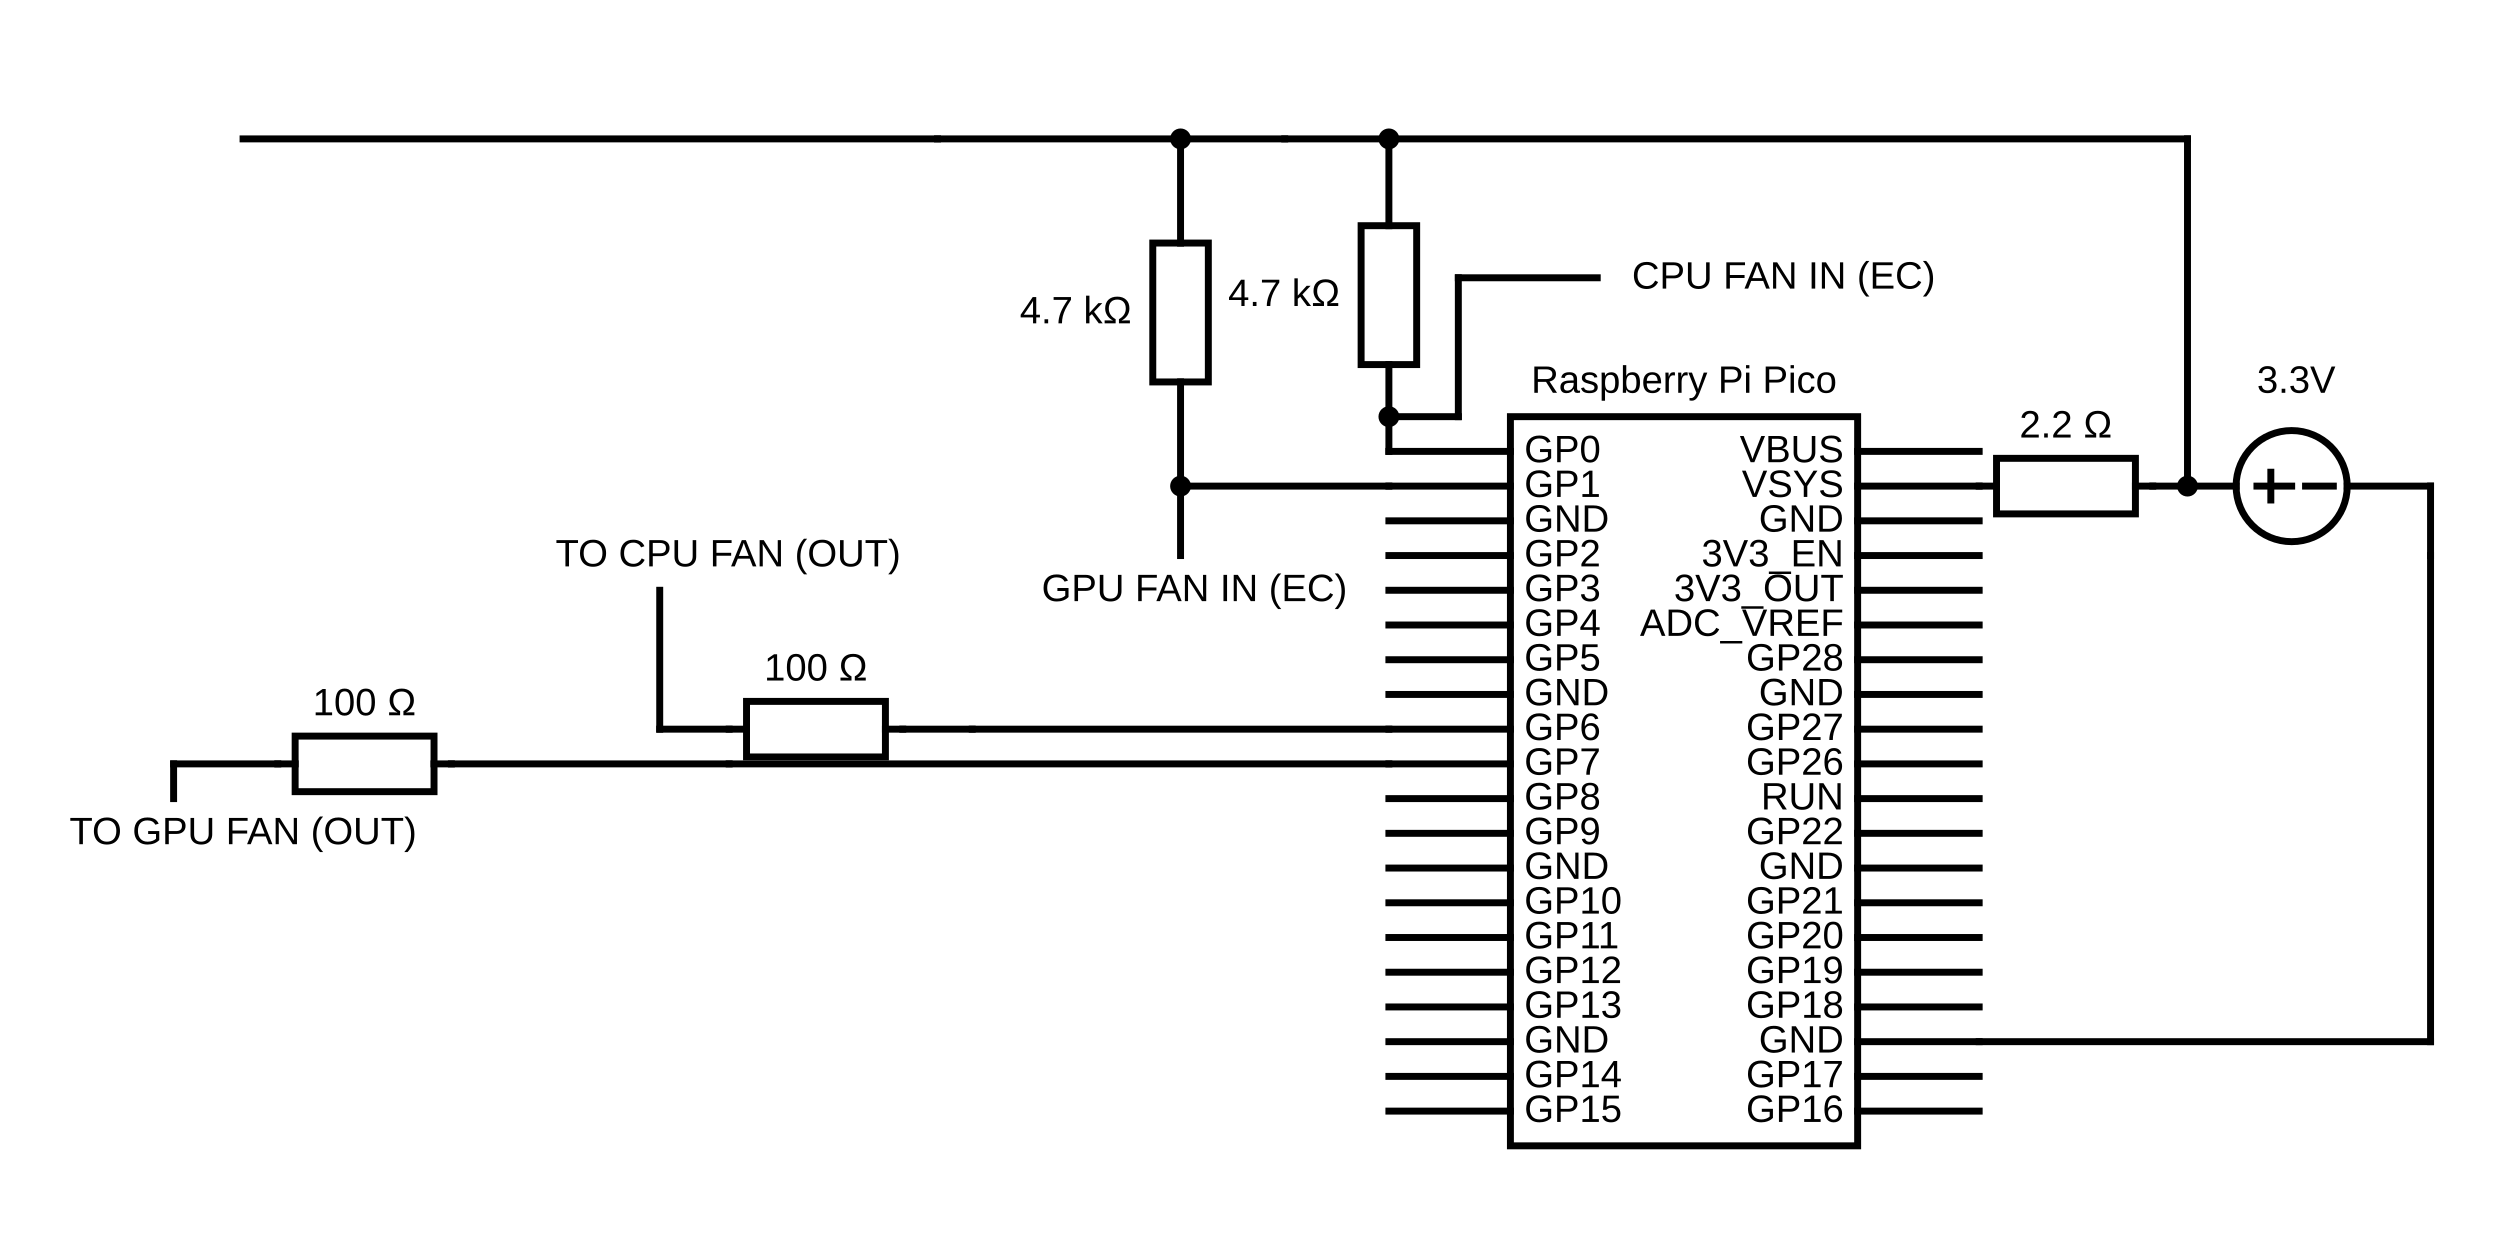
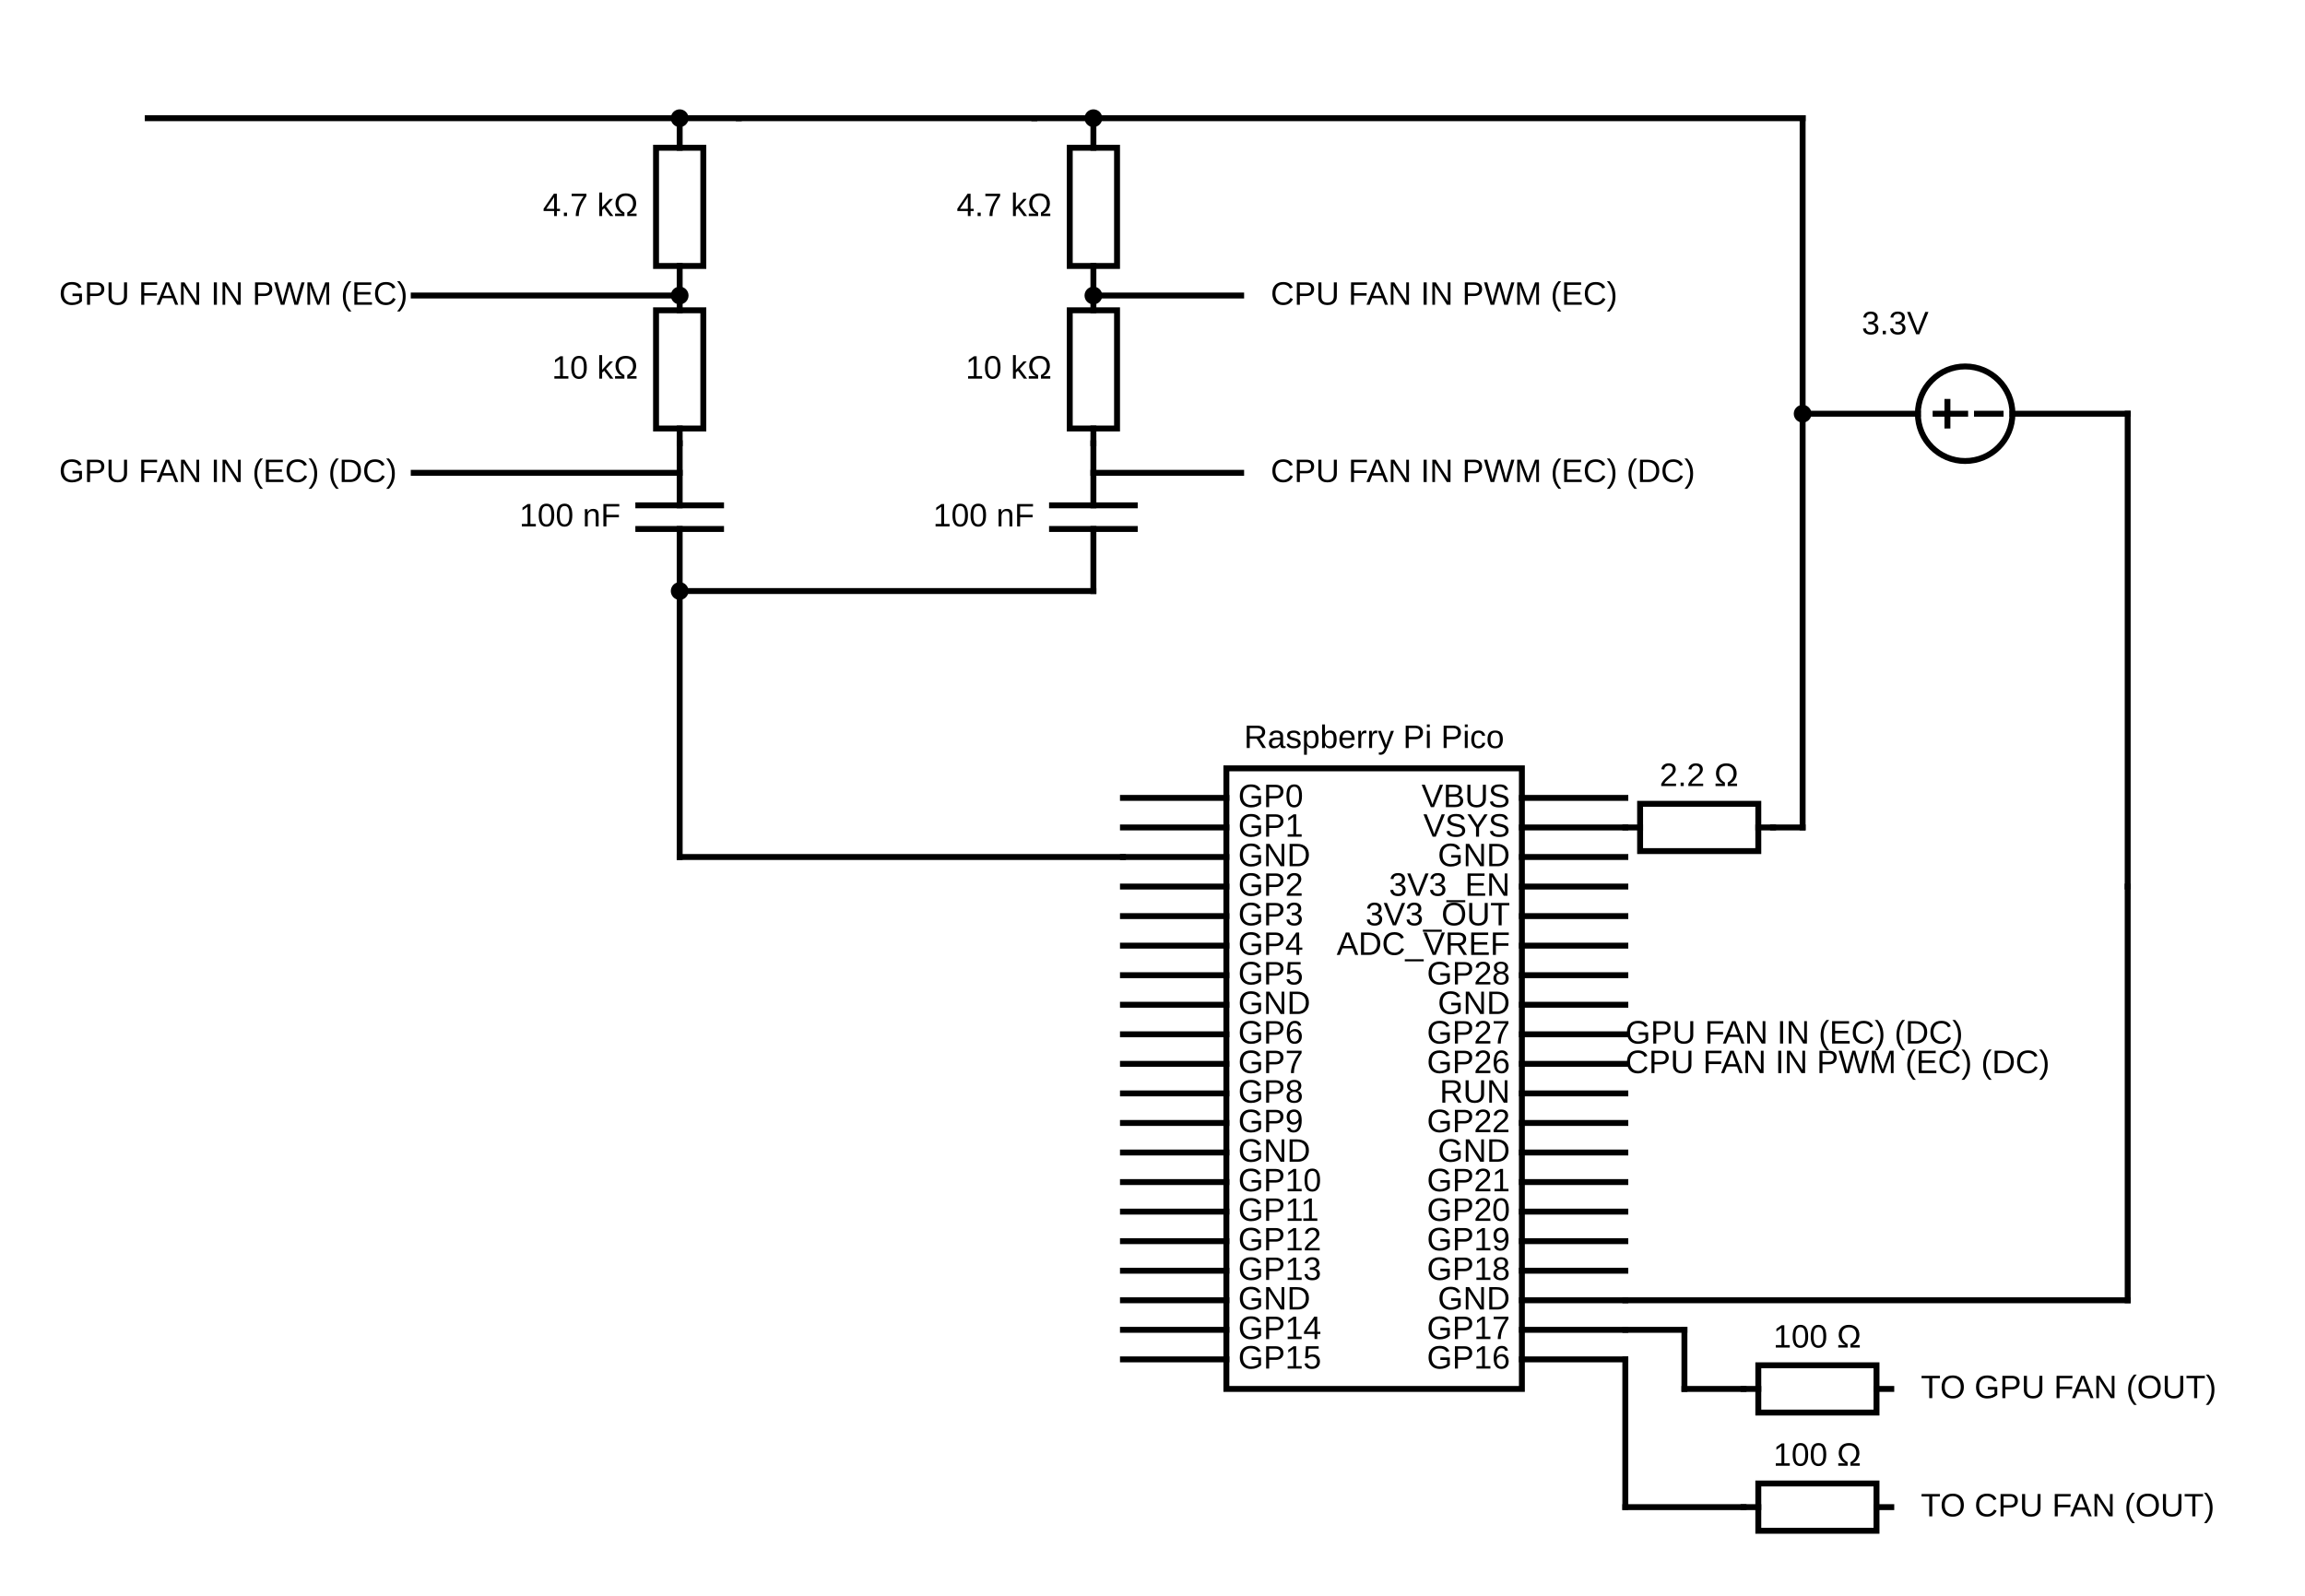
- <svg xmlns="http://www.w3.org/2000/svg" version="1.1" width="720" height="360">
-   <line x1="50" y1="220" x2="50" y2="230" style="stroke:rgb(0, 0, 0);stroke-linecap:square;stroke-width:2" />
-   <line x1="50" y1="220" x2="80" y2="220" style="stroke:rgb(0, 0, 0);stroke-linecap:square;stroke-width:2" />
-   <line x1="190" y1="170" x2="190" y2="210" style="stroke:rgb(0, 0, 0);stroke-linecap:square;stroke-width:2" />
-   <line x1="190" y1="210" x2="210" y2="210" style="stroke:rgb(0, 0, 0);stroke-linecap:square;stroke-width:2" />
-   <line x1="80" y1="220" x2="85" y2="220" style="stroke:rgb(0, 0, 0);stroke-linecap:square;stroke-width:2" />
-   <line x1="125" y1="220" x2="130" y2="220" style="stroke:rgb(0, 0, 0);stroke-linecap:square;stroke-width:2" />
-   <rect x="85" y="212" width="40" height="16" style="fill-opacity:0;fill:rgb(0, 0, 0);stroke:rgb(0, 0, 0);stroke-width:2" />
-   <text x="105" y="206" style="font-family:Arial;font-size:11px;text-anchor:middle" dominant-baseline="baseline" transform="rotate(0, 105, 206)">100 Ω</text>
-   <line x1="210" y1="210" x2="215" y2="210" style="stroke:rgb(0, 0, 0);stroke-linecap:square;stroke-width:2" />
-   <line x1="255" y1="210" x2="260" y2="210" style="stroke:rgb(0, 0, 0);stroke-linecap:square;stroke-width:2" />
-   <rect x="215" y="202" width="40" height="16" style="fill-opacity:0;fill:rgb(0, 0, 0);stroke:rgb(0, 0, 0);stroke-width:2" />
-   <text x="235" y="196" style="font-family:Arial;font-size:11px;text-anchor:middle" dominant-baseline="baseline" transform="rotate(0, 235, 196)">100 Ω</text>
-   <text x="20" y="240" style="font-family:Arial;font-size:11px;text-anchor:start" dominant-baseline="middle" transform="rotate(0, 20, 240)">TO GPU FAN (OUT)</text>
-   <text x="160" y="160" style="font-family:Arial;font-size:11px;text-anchor:start" dominant-baseline="middle" transform="rotate(0, 160, 160)">TO CPU FAN (OUT)</text>
-   <line x1="260" y1="210" x2="280" y2="210" style="stroke:rgb(0, 0, 0);stroke-linecap:square;stroke-width:2" />
-   <line x1="130" y1="220" x2="210" y2="220" style="stroke:rgb(0, 0, 0);stroke-linecap:square;stroke-width:2" />
-   <line x1="210" y1="220" x2="400" y2="220" style="stroke:rgb(0, 0, 0);stroke-linecap:square;stroke-width:2" />
-   <line x1="280" y1="210" x2="400" y2="210" style="stroke:rgb(0, 0, 0);stroke-linecap:square;stroke-width:2" />
-   <line x1="70" y1="40" x2="270" y2="40" style="stroke:rgb(0, 0, 0);stroke-linecap:square;stroke-width:2" />
-   <line x1="340" y1="140" x2="340" y2="160" style="stroke:rgb(0, 0, 0);stroke-linecap:square;stroke-width:2" />
-   <text x="300" y="170" style="font-family:Arial;font-size:11px;text-anchor:start" dominant-baseline="middle" transform="rotate(0, 300, 170)">GPU FAN IN (EC)</text>
-   <text x="470" y="80" style="font-family:Arial;font-size:11px;text-anchor:start" dominant-baseline="middle" transform="rotate(0, 470, 80)">CPU FAN IN (EC)</text>
-   <line x1="420" y1="80" x2="460" y2="80" style="stroke:rgb(0, 0, 0);stroke-linecap:square;stroke-width:2" />
-   <line x1="420" y1="80" x2="420" y2="120" style="stroke:rgb(0, 0, 0);stroke-linecap:square;stroke-width:2" />
-   <line x1="400" y1="120" x2="420" y2="120" style="stroke:rgb(0, 0, 0);stroke-linecap:square;stroke-width:2" />
-   <text x="650" y="110" style="font-family:Arial;font-size:11px;text-anchor:start" dominant-baseline="middle" transform="rotate(0, 650, 110)">3.3V</text>
-   <line x1="400" y1="40" x2="400" y2="65" style="stroke:rgb(0, 0, 0);stroke-linecap:square;stroke-width:2" />
-   <line x1="400" y1="105" x2="400" y2="130" style="stroke:rgb(0, 0, 0);stroke-linecap:square;stroke-width:2" />
-   <rect x="392" y="65" width="16" height="40" style="fill-opacity:0;fill:rgb(0, 0, 0);stroke:rgb(0, 0, 0);stroke-width:2" />
-   <text x="386" y="85" style="font-family:Arial;font-size:11px;text-anchor:end" dominant-baseline="middle" transform="rotate(0, 386, 85)">4.7 kΩ</text>
-   <line x1="340" y1="40" x2="340" y2="70" style="stroke:rgb(0, 0, 0);stroke-linecap:square;stroke-width:2" />
-   <line x1="340" y1="110" x2="340" y2="140" style="stroke:rgb(0, 0, 0);stroke-linecap:square;stroke-width:2" />
-   <rect x="332" y="70" width="16" height="40" style="fill-opacity:0;fill:rgb(0, 0, 0);stroke:rgb(0, 0, 0);stroke-width:2" />
-   <text x="326" y="90" style="font-family:Arial;font-size:11px;text-anchor:end" dominant-baseline="middle" transform="rotate(0, 326, 90)">4.7 kΩ</text>
-   <line x1="270" y1="40" x2="370" y2="40" style="stroke:rgb(0, 0, 0);stroke-linecap:square;stroke-width:2" />
-   <line x1="370" y1="40" x2="630" y2="40" style="stroke:rgb(0, 0, 0);stroke-linecap:square;stroke-width:2" />
-   <line x1="630" y1="40" x2="630" y2="140" style="stroke:rgb(0, 0, 0);stroke-linecap:square;stroke-width:2" />
-   <line x1="340" y1="140" x2="400" y2="140" style="stroke:rgb(0, 0, 0);stroke-linecap:square;stroke-width:2" />
-   <line x1="570" y1="300" x2="700" y2="300" style="stroke:rgb(0, 0, 0);stroke-linecap:square;stroke-width:2" />
-   <line x1="700" y1="160" x2="700" y2="300" style="stroke:rgb(0, 0, 0);stroke-linecap:square;stroke-width:2" />
-   <line x1="700" y1="140" x2="700" y2="160" style="stroke:rgb(0, 0, 0);stroke-linecap:square;stroke-width:2" />
-   <text x="485" y="110" style="font-family:Arial;font-size:11px;text-anchor:middle" dominant-baseline="middle" transform="rotate(0, 485, 110)">Raspberry Pi Pico</text>
-   <rect x="435" y="120" width="100" height="210" style="fill-opacity:0;fill:rgb(0, 0, 0);stroke:rgb(0, 0, 0);stroke-width:2" />
-   <line x1="400" y1="130" x2="435" y2="130" style="stroke:rgb(0, 0, 0);stroke-linecap:square;stroke-width:2" />
-   <text x="439" y="130" style="font-family:Arial;font-size:11px;text-anchor:start" dominant-baseline="middle" transform="rotate(0, 439, 130)">GP0</text>
-   <line x1="535" y1="130" x2="570" y2="130" style="stroke:rgb(0, 0, 0);stroke-linecap:square;stroke-width:2" />
-   <text x="531" y="130" style="font-family:Arial;font-size:11px;text-anchor:end" dominant-baseline="middle" transform="rotate(0, 531, 130)">VBUS</text>
-   <line x1="400" y1="140" x2="435" y2="140" style="stroke:rgb(0, 0, 0);stroke-linecap:square;stroke-width:2" />
-   <text x="439" y="140" style="font-family:Arial;font-size:11px;text-anchor:start" dominant-baseline="middle" transform="rotate(0, 439, 140)">GP1</text>
-   <line x1="535" y1="140" x2="570" y2="140" style="stroke:rgb(0, 0, 0);stroke-linecap:square;stroke-width:2" />
-   <text x="531" y="140" style="font-family:Arial;font-size:11px;text-anchor:end" dominant-baseline="middle" transform="rotate(0, 531, 140)">VSYS</text>
-   <line x1="400" y1="150" x2="435" y2="150" style="stroke:rgb(0, 0, 0);stroke-linecap:square;stroke-width:2" />
-   <text x="439" y="150" style="font-family:Arial;font-size:11px;text-anchor:start" dominant-baseline="middle" transform="rotate(0, 439, 150)">GND</text>
-   <line x1="535" y1="150" x2="570" y2="150" style="stroke:rgb(0, 0, 0);stroke-linecap:square;stroke-width:2" />
-   <text x="531" y="150" style="font-family:Arial;font-size:11px;text-anchor:end" dominant-baseline="middle" transform="rotate(0, 531, 150)">GND</text>
-   <line x1="400" y1="160" x2="435" y2="160" style="stroke:rgb(0, 0, 0);stroke-linecap:square;stroke-width:2" />
-   <text x="439" y="160" style="font-family:Arial;font-size:11px;text-anchor:start" dominant-baseline="middle" transform="rotate(0, 439, 160)">GP2</text>
-   <line x1="535" y1="160" x2="570" y2="160" style="stroke:rgb(0, 0, 0);stroke-linecap:square;stroke-width:2" />
-   <text x="531" y="160" style="font-family:Arial;font-size:11px;text-anchor:end" dominant-baseline="middle" transform="rotate(0, 531, 160)">3V3_EN</text>
-   <line x1="400" y1="170" x2="435" y2="170" style="stroke:rgb(0, 0, 0);stroke-linecap:square;stroke-width:2" />
-   <text x="439" y="170" style="font-family:Arial;font-size:11px;text-anchor:start" dominant-baseline="middle" transform="rotate(0, 439, 170)">GP3</text>
-   <line x1="535" y1="170" x2="570" y2="170" style="stroke:rgb(0, 0, 0);stroke-linecap:square;stroke-width:2" />
-   <text x="531" y="170" style="font-family:Arial;font-size:11px;text-anchor:end" dominant-baseline="middle" transform="rotate(0, 531, 170)">3V3_OUT</text>
-   <line x1="400" y1="180" x2="435" y2="180" style="stroke:rgb(0, 0, 0);stroke-linecap:square;stroke-width:2" />
-   <text x="439" y="180" style="font-family:Arial;font-size:11px;text-anchor:start" dominant-baseline="middle" transform="rotate(0, 439, 180)">GP4</text>
-   <line x1="535" y1="180" x2="570" y2="180" style="stroke:rgb(0, 0, 0);stroke-linecap:square;stroke-width:2" />
-   <text x="531" y="180" style="font-family:Arial;font-size:11px;text-anchor:end" dominant-baseline="middle" transform="rotate(0, 531, 180)">ADC_VREF</text>
-   <line x1="400" y1="190" x2="435" y2="190" style="stroke:rgb(0, 0, 0);stroke-linecap:square;stroke-width:2" />
-   <text x="439" y="190" style="font-family:Arial;font-size:11px;text-anchor:start" dominant-baseline="middle" transform="rotate(0, 439, 190)">GP5</text>
-   <line x1="535" y1="190" x2="570" y2="190" style="stroke:rgb(0, 0, 0);stroke-linecap:square;stroke-width:2" />
-   <text x="531" y="190" style="font-family:Arial;font-size:11px;text-anchor:end" dominant-baseline="middle" transform="rotate(0, 531, 190)">GP28</text>
-   <line x1="400" y1="200" x2="435" y2="200" style="stroke:rgb(0, 0, 0);stroke-linecap:square;stroke-width:2" />
-   <text x="439" y="200" style="font-family:Arial;font-size:11px;text-anchor:start" dominant-baseline="middle" transform="rotate(0, 439, 200)">GND</text>
-   <line x1="535" y1="200" x2="570" y2="200" style="stroke:rgb(0, 0, 0);stroke-linecap:square;stroke-width:2" />
-   <text x="531" y="200" style="font-family:Arial;font-size:11px;text-anchor:end" dominant-baseline="middle" transform="rotate(0, 531, 200)">GND</text>
-   <line x1="400" y1="210" x2="435" y2="210" style="stroke:rgb(0, 0, 0);stroke-linecap:square;stroke-width:2" />
-   <text x="439" y="210" style="font-family:Arial;font-size:11px;text-anchor:start" dominant-baseline="middle" transform="rotate(0, 439, 210)">GP6</text>
-   <line x1="535" y1="210" x2="570" y2="210" style="stroke:rgb(0, 0, 0);stroke-linecap:square;stroke-width:2" />
-   <text x="531" y="210" style="font-family:Arial;font-size:11px;text-anchor:end" dominant-baseline="middle" transform="rotate(0, 531, 210)">GP27</text>
-   <line x1="400" y1="220" x2="435" y2="220" style="stroke:rgb(0, 0, 0);stroke-linecap:square;stroke-width:2" />
-   <text x="439" y="220" style="font-family:Arial;font-size:11px;text-anchor:start" dominant-baseline="middle" transform="rotate(0, 439, 220)">GP7</text>
-   <line x1="535" y1="220" x2="570" y2="220" style="stroke:rgb(0, 0, 0);stroke-linecap:square;stroke-width:2" />
-   <text x="531" y="220" style="font-family:Arial;font-size:11px;text-anchor:end" dominant-baseline="middle" transform="rotate(0, 531, 220)">GP26</text>
-   <line x1="400" y1="230" x2="435" y2="230" style="stroke:rgb(0, 0, 0);stroke-linecap:square;stroke-width:2" />
-   <text x="439" y="230" style="font-family:Arial;font-size:11px;text-anchor:start" dominant-baseline="middle" transform="rotate(0, 439, 230)">GP8</text>
-   <line x1="535" y1="230" x2="570" y2="230" style="stroke:rgb(0, 0, 0);stroke-linecap:square;stroke-width:2" />
-   <text x="531" y="230" style="font-family:Arial;font-size:11px;text-anchor:end" dominant-baseline="middle" transform="rotate(0, 531, 230)">RUN</text>
-   <line x1="400" y1="240" x2="435" y2="240" style="stroke:rgb(0, 0, 0);stroke-linecap:square;stroke-width:2" />
-   <text x="439" y="240" style="font-family:Arial;font-size:11px;text-anchor:start" dominant-baseline="middle" transform="rotate(0, 439, 240)">GP9</text>
-   <line x1="535" y1="240" x2="570" y2="240" style="stroke:rgb(0, 0, 0);stroke-linecap:square;stroke-width:2" />
-   <text x="531" y="240" style="font-family:Arial;font-size:11px;text-anchor:end" dominant-baseline="middle" transform="rotate(0, 531, 240)">GP22</text>
-   <line x1="400" y1="250" x2="435" y2="250" style="stroke:rgb(0, 0, 0);stroke-linecap:square;stroke-width:2" />
-   <text x="439" y="250" style="font-family:Arial;font-size:11px;text-anchor:start" dominant-baseline="middle" transform="rotate(0, 439, 250)">GND</text>
-   <line x1="535" y1="250" x2="570" y2="250" style="stroke:rgb(0, 0, 0);stroke-linecap:square;stroke-width:2" />
-   <text x="531" y="250" style="font-family:Arial;font-size:11px;text-anchor:end" dominant-baseline="middle" transform="rotate(0, 531, 250)">GND</text>
-   <line x1="400" y1="260" x2="435" y2="260" style="stroke:rgb(0, 0, 0);stroke-linecap:square;stroke-width:2" />
-   <text x="439" y="260" style="font-family:Arial;font-size:11px;text-anchor:start" dominant-baseline="middle" transform="rotate(0, 439, 260)">GP10</text>
-   <line x1="535" y1="260" x2="570" y2="260" style="stroke:rgb(0, 0, 0);stroke-linecap:square;stroke-width:2" />
-   <text x="531" y="260" style="font-family:Arial;font-size:11px;text-anchor:end" dominant-baseline="middle" transform="rotate(0, 531, 260)">GP21</text>
-   <line x1="400" y1="270" x2="435" y2="270" style="stroke:rgb(0, 0, 0);stroke-linecap:square;stroke-width:2" />
-   <text x="439" y="270" style="font-family:Arial;font-size:11px;text-anchor:start" dominant-baseline="middle" transform="rotate(0, 439, 270)">GP11</text>
-   <line x1="535" y1="270" x2="570" y2="270" style="stroke:rgb(0, 0, 0);stroke-linecap:square;stroke-width:2" />
-   <text x="531" y="270" style="font-family:Arial;font-size:11px;text-anchor:end" dominant-baseline="middle" transform="rotate(0, 531, 270)">GP20</text>
-   <line x1="400" y1="280" x2="435" y2="280" style="stroke:rgb(0, 0, 0);stroke-linecap:square;stroke-width:2" />
-   <text x="439" y="280" style="font-family:Arial;font-size:11px;text-anchor:start" dominant-baseline="middle" transform="rotate(0, 439, 280)">GP12</text>
-   <line x1="535" y1="280" x2="570" y2="280" style="stroke:rgb(0, 0, 0);stroke-linecap:square;stroke-width:2" />
-   <text x="531" y="280" style="font-family:Arial;font-size:11px;text-anchor:end" dominant-baseline="middle" transform="rotate(0, 531, 280)">GP19</text>
-   <line x1="400" y1="290" x2="435" y2="290" style="stroke:rgb(0, 0, 0);stroke-linecap:square;stroke-width:2" />
-   <text x="439" y="290" style="font-family:Arial;font-size:11px;text-anchor:start" dominant-baseline="middle" transform="rotate(0, 439, 290)">GP13</text>
-   <line x1="535" y1="290" x2="570" y2="290" style="stroke:rgb(0, 0, 0);stroke-linecap:square;stroke-width:2" />
-   <text x="531" y="290" style="font-family:Arial;font-size:11px;text-anchor:end" dominant-baseline="middle" transform="rotate(0, 531, 290)">GP18</text>
-   <line x1="400" y1="300" x2="435" y2="300" style="stroke:rgb(0, 0, 0);stroke-linecap:square;stroke-width:2" />
-   <text x="439" y="300" style="font-family:Arial;font-size:11px;text-anchor:start" dominant-baseline="middle" transform="rotate(0, 439, 300)">GND</text>
-   <line x1="535" y1="300" x2="570" y2="300" style="stroke:rgb(0, 0, 0);stroke-linecap:square;stroke-width:2" />
-   <text x="531" y="300" style="font-family:Arial;font-size:11px;text-anchor:end" dominant-baseline="middle" transform="rotate(0, 531, 300)">GND</text>
-   <line x1="400" y1="310" x2="435" y2="310" style="stroke:rgb(0, 0, 0);stroke-linecap:square;stroke-width:2" />
-   <text x="439" y="310" style="font-family:Arial;font-size:11px;text-anchor:start" dominant-baseline="middle" transform="rotate(0, 439, 310)">GP14</text>
-   <line x1="535" y1="310" x2="570" y2="310" style="stroke:rgb(0, 0, 0);stroke-linecap:square;stroke-width:2" />
-   <text x="531" y="310" style="font-family:Arial;font-size:11px;text-anchor:end" dominant-baseline="middle" transform="rotate(0, 531, 310)">GP17</text>
-   <line x1="400" y1="320" x2="435" y2="320" style="stroke:rgb(0, 0, 0);stroke-linecap:square;stroke-width:2" />
-   <text x="439" y="320" style="font-family:Arial;font-size:11px;text-anchor:start" dominant-baseline="middle" transform="rotate(0, 439, 320)">GP15</text>
-   <line x1="535" y1="320" x2="570" y2="320" style="stroke:rgb(0, 0, 0);stroke-linecap:square;stroke-width:2" />
-   <text x="531" y="320" style="font-family:Arial;font-size:11px;text-anchor:end" dominant-baseline="middle" transform="rotate(0, 531, 320)">GP16</text>
-   <line x1="570" y1="140" x2="575" y2="140" style="stroke:rgb(0, 0, 0);stroke-linecap:square;stroke-width:2" />
-   <line x1="615" y1="140" x2="620" y2="140" style="stroke:rgb(0, 0, 0);stroke-linecap:square;stroke-width:2" />
-   <rect x="575" y="132" width="40" height="16" style="fill-opacity:0;fill:rgb(0, 0, 0);stroke:rgb(0, 0, 0);stroke-width:2" />
-   <text x="595" y="126" style="font-family:Arial;font-size:11px;text-anchor:middle" dominant-baseline="baseline" transform="rotate(0, 595, 126)">2.2 Ω</text>
-   <line x1="620" y1="140" x2="644" y2="140" style="stroke:rgb(0, 0, 0);stroke-linecap:square;stroke-width:2" />
-   <ellipse cx="660" cy="140" rx="16" ry="16" style="fill-opacity:0;fill:rgb(0, 0, 0);stroke:rgb(0, 0, 0);stroke-width:2" />
-   <line x1="676" y1="140" x2="700" y2="140" style="stroke:rgb(0, 0, 0);stroke-linecap:square;stroke-width:2" />
-   <path d="M 660,140 M 650,140 L 658,140 M 654,136 L 654,144 M 664,140 L 672,140" style="fill-opacity:0;fill:rgb(0, 0, 0);stroke:rgb(0, 0, 0);stroke-linecap:square;stroke-width:2" />
-   <ellipse cx="340" cy="140" rx="2" ry="2" style="fill-opacity:1;fill:rgb(0, 0, 0);stroke:rgb(0, 0, 0);stroke-width:2" />
-   <ellipse cx="400" cy="120" rx="2" ry="2" style="fill-opacity:1;fill:rgb(0, 0, 0);stroke:rgb(0, 0, 0);stroke-width:2" />
-   <ellipse cx="400" cy="40" rx="2" ry="2" style="fill-opacity:1;fill:rgb(0, 0, 0);stroke:rgb(0, 0, 0);stroke-width:2" />
-   <ellipse cx="340" cy="40" rx="2" ry="2" style="fill-opacity:1;fill:rgb(0, 0, 0);stroke:rgb(0, 0, 0);stroke-width:2" />
-   <ellipse cx="630" cy="140" rx="2" ry="2" style="fill-opacity:1;fill:rgb(0, 0, 0);stroke:rgb(0, 0, 0);stroke-width:2" />
+ <svg xmlns="http://www.w3.org/2000/svg" version="1.1" width="780" height="540">
+   <line x1="570" y1="470" x2="590" y2="470" style="stroke:rgb(0, 0, 0);stroke-linecap:square;stroke-width:2" />
+   <line x1="570" y1="450" x2="570" y2="470" style="stroke:rgb(0, 0, 0);stroke-linecap:square;stroke-width:2" />
+   <line x1="550" y1="450" x2="570" y2="450" style="stroke:rgb(0, 0, 0);stroke-linecap:square;stroke-width:2" />
+   <line x1="550" y1="510" x2="590" y2="510" style="stroke:rgb(0, 0, 0);stroke-linecap:square;stroke-width:2" />
+   <line x1="550" y1="460" x2="550" y2="510" style="stroke:rgb(0, 0, 0);stroke-linecap:square;stroke-width:2" />
+   <text x="550" y="350" style="font-family:Arial;font-size:11px;text-anchor:start" dominant-baseline="middle" transform="rotate(0, 550, 350)">GPU FAN IN (EC) (DC)</text>
+   <text x="550" y="360" style="font-family:Arial;font-size:11px;text-anchor:start" dominant-baseline="middle" transform="rotate(0, 550, 360)">CPU FAN IN PWM (EC) (DC)</text>
+   <text x="430" y="160" style="font-family:Arial;font-size:11px;text-anchor:start" dominant-baseline="middle" transform="rotate(0, 430, 160)">CPU FAN IN PWM (EC) (DC)</text>
+   <text x="20" y="160" style="font-family:Arial;font-size:11px;text-anchor:start" dominant-baseline="middle" transform="rotate(0, 20, 160)">GPU FAN IN (EC) (DC)</text>
+   <line x1="140" y1="160" x2="230" y2="160" style="stroke:rgb(0, 0, 0);stroke-linecap:square;stroke-width:2" />
+   <line x1="370" y1="100" x2="420" y2="100" style="stroke:rgb(0, 0, 0);stroke-linecap:square;stroke-width:2" />
+   <line x1="230" y1="200" x2="370" y2="200" style="stroke:rgb(0, 0, 0);stroke-linecap:square;stroke-width:2" />
+   <line x1="370" y1="160" x2="420" y2="160" style="stroke:rgb(0, 0, 0);stroke-linecap:square;stroke-width:2" />
+   <line x1="370" y1="150" x2="370" y2="171" style="stroke:rgb(0, 0, 0);stroke-linecap:square;stroke-width:2" />
+   <line x1="370" y1="179" x2="370" y2="200" style="stroke:rgb(0, 0, 0);stroke-linecap:square;stroke-width:2" />
+   <line x1="356" y1="171" x2="384" y2="171" style="stroke:rgb(0, 0, 0);stroke-linecap:square;stroke-width:2" />
+   <line x1="356" y1="179" x2="384" y2="179" style="stroke:rgb(0, 0, 0);stroke-linecap:square;stroke-width:2" />
+   <text x="350" y="175" style="font-family:Arial;font-size:11px;text-anchor:end" dominant-baseline="middle" transform="rotate(0, 350, 175)">100 nF</text>
+   <line x1="370" y1="100" x2="370" y2="105" style="stroke:rgb(0, 0, 0);stroke-linecap:square;stroke-width:2" />
+   <line x1="370" y1="145" x2="370" y2="150" style="stroke:rgb(0, 0, 0);stroke-linecap:square;stroke-width:2" />
+   <rect x="362" y="105" width="16" height="40" style="fill-opacity:0;fill:rgb(0, 0, 0);stroke:rgb(0, 0, 0);stroke-width:2" />
+   <text x="356" y="125" style="font-family:Arial;font-size:11px;text-anchor:end" dominant-baseline="middle" transform="rotate(0, 356, 125)">10 kΩ</text>
+   <line x1="370" y1="40" x2="370" y2="50" style="stroke:rgb(0, 0, 0);stroke-linecap:square;stroke-width:2" />
+   <line x1="370" y1="90" x2="370" y2="100" style="stroke:rgb(0, 0, 0);stroke-linecap:square;stroke-width:2" />
+   <rect x="362" y="50" width="16" height="40" style="fill-opacity:0;fill:rgb(0, 0, 0);stroke:rgb(0, 0, 0);stroke-width:2" />
+   <text x="356" y="70" style="font-family:Arial;font-size:11px;text-anchor:end" dominant-baseline="middle" transform="rotate(0, 356, 70)">4.7 kΩ</text>
+   <line x1="140" y1="100" x2="230" y2="100" style="stroke:rgb(0, 0, 0);stroke-linecap:square;stroke-width:2" />
+   <line x1="230" y1="290" x2="380" y2="290" style="stroke:rgb(0, 0, 0);stroke-linecap:square;stroke-width:2" />
+   <line x1="230" y1="200" x2="230" y2="290" style="stroke:rgb(0, 0, 0);stroke-linecap:square;stroke-width:2" />
+   <line x1="600" y1="280" x2="610" y2="280" style="stroke:rgb(0, 0, 0);stroke-linecap:square;stroke-width:2" />
+   <line x1="610" y1="140" x2="610" y2="280" style="stroke:rgb(0, 0, 0);stroke-linecap:square;stroke-width:2" />
+   <line x1="230" y1="150" x2="230" y2="171" style="stroke:rgb(0, 0, 0);stroke-linecap:square;stroke-width:2" />
+   <line x1="230" y1="179" x2="230" y2="200" style="stroke:rgb(0, 0, 0);stroke-linecap:square;stroke-width:2" />
+   <line x1="216" y1="171" x2="244" y2="171" style="stroke:rgb(0, 0, 0);stroke-linecap:square;stroke-width:2" />
+   <line x1="216" y1="179" x2="244" y2="179" style="stroke:rgb(0, 0, 0);stroke-linecap:square;stroke-width:2" />
+   <text x="210" y="175" style="font-family:Arial;font-size:11px;text-anchor:end" dominant-baseline="middle" transform="rotate(0, 210, 175)">100 nF</text>
+   <line x1="230" y1="100" x2="230" y2="105" style="stroke:rgb(0, 0, 0);stroke-linecap:square;stroke-width:2" />
+   <line x1="230" y1="145" x2="230" y2="150" style="stroke:rgb(0, 0, 0);stroke-linecap:square;stroke-width:2" />
+   <rect x="222" y="105" width="16" height="40" style="fill-opacity:0;fill:rgb(0, 0, 0);stroke:rgb(0, 0, 0);stroke-width:2" />
+   <text x="216" y="125" style="font-family:Arial;font-size:11px;text-anchor:end" dominant-baseline="middle" transform="rotate(0, 216, 125)">10 kΩ</text>
+   <line x1="590" y1="470" x2="595" y2="470" style="stroke:rgb(0, 0, 0);stroke-linecap:square;stroke-width:2" />
+   <line x1="635" y1="470" x2="640" y2="470" style="stroke:rgb(0, 0, 0);stroke-linecap:square;stroke-width:2" />
+   <rect x="595" y="462" width="40" height="16" style="fill-opacity:0;fill:rgb(0, 0, 0);stroke:rgb(0, 0, 0);stroke-width:2" />
+   <text x="615" y="456" style="font-family:Arial;font-size:11px;text-anchor:middle" dominant-baseline="baseline" transform="rotate(0, 615, 456)">100 Ω</text>
+   <line x1="590" y1="510" x2="595" y2="510" style="stroke:rgb(0, 0, 0);stroke-linecap:square;stroke-width:2" />
+   <line x1="635" y1="510" x2="640" y2="510" style="stroke:rgb(0, 0, 0);stroke-linecap:square;stroke-width:2" />
+   <rect x="595" y="502" width="40" height="16" style="fill-opacity:0;fill:rgb(0, 0, 0);stroke:rgb(0, 0, 0);stroke-width:2" />
+   <text x="615" y="496" style="font-family:Arial;font-size:11px;text-anchor:middle" dominant-baseline="baseline" transform="rotate(0, 615, 496)">100 Ω</text>
+   <text x="650" y="470" style="font-family:Arial;font-size:11px;text-anchor:start" dominant-baseline="middle" transform="rotate(0, 650, 470)">TO GPU FAN (OUT)</text>
+   <text x="650" y="510" style="font-family:Arial;font-size:11px;text-anchor:start" dominant-baseline="middle" transform="rotate(0, 650, 510)">TO CPU FAN (OUT)</text>
+   <line x1="50" y1="40" x2="250" y2="40" style="stroke:rgb(0, 0, 0);stroke-linecap:square;stroke-width:2" />
+   <text x="20" y="100" style="font-family:Arial;font-size:11px;text-anchor:start" dominant-baseline="middle" transform="rotate(0, 20, 100)">GPU FAN IN PWM (EC)</text>
+   <text x="430" y="100" style="font-family:Arial;font-size:11px;text-anchor:start" dominant-baseline="middle" transform="rotate(0, 430, 100)">CPU FAN IN PWM (EC)</text>
+   <text x="630" y="110" style="font-family:Arial;font-size:11px;text-anchor:start" dominant-baseline="middle" transform="rotate(0, 630, 110)">3.3V</text>
+   <line x1="230" y1="40" x2="230" y2="50" style="stroke:rgb(0, 0, 0);stroke-linecap:square;stroke-width:2" />
+   <line x1="230" y1="90" x2="230" y2="100" style="stroke:rgb(0, 0, 0);stroke-linecap:square;stroke-width:2" />
+   <rect x="222" y="50" width="16" height="40" style="fill-opacity:0;fill:rgb(0, 0, 0);stroke:rgb(0, 0, 0);stroke-width:2" />
+   <text x="216" y="70" style="font-family:Arial;font-size:11px;text-anchor:end" dominant-baseline="middle" transform="rotate(0, 216, 70)">4.7 kΩ</text>
+   <line x1="250" y1="40" x2="350" y2="40" style="stroke:rgb(0, 0, 0);stroke-linecap:square;stroke-width:2" />
+   <line x1="350" y1="40" x2="610" y2="40" style="stroke:rgb(0, 0, 0);stroke-linecap:square;stroke-width:2" />
+   <line x1="610" y1="40" x2="610" y2="140" style="stroke:rgb(0, 0, 0);stroke-linecap:square;stroke-width:2" />
+   <line x1="550" y1="440" x2="720" y2="440" style="stroke:rgb(0, 0, 0);stroke-linecap:square;stroke-width:2" />
+   <line x1="720" y1="300" x2="720" y2="440" style="stroke:rgb(0, 0, 0);stroke-linecap:square;stroke-width:2" />
+   <line x1="720" y1="140" x2="720" y2="300" style="stroke:rgb(0, 0, 0);stroke-linecap:square;stroke-width:2" />
+   <text x="465" y="250" style="font-family:Arial;font-size:11px;text-anchor:middle" dominant-baseline="middle" transform="rotate(0, 465, 250)">Raspberry Pi Pico</text>
+   <rect x="415" y="260" width="100" height="210" style="fill-opacity:0;fill:rgb(0, 0, 0);stroke:rgb(0, 0, 0);stroke-width:2" />
+   <line x1="380" y1="270" x2="415" y2="270" style="stroke:rgb(0, 0, 0);stroke-linecap:square;stroke-width:2" />
+   <text x="419" y="270" style="font-family:Arial;font-size:11px;text-anchor:start" dominant-baseline="middle" transform="rotate(0, 419, 270)">GP0</text>
+   <line x1="515" y1="270" x2="550" y2="270" style="stroke:rgb(0, 0, 0);stroke-linecap:square;stroke-width:2" />
+   <text x="511" y="270" style="font-family:Arial;font-size:11px;text-anchor:end" dominant-baseline="middle" transform="rotate(0, 511, 270)">VBUS</text>
+   <line x1="380" y1="280" x2="415" y2="280" style="stroke:rgb(0, 0, 0);stroke-linecap:square;stroke-width:2" />
+   <text x="419" y="280" style="font-family:Arial;font-size:11px;text-anchor:start" dominant-baseline="middle" transform="rotate(0, 419, 280)">GP1</text>
+   <line x1="515" y1="280" x2="550" y2="280" style="stroke:rgb(0, 0, 0);stroke-linecap:square;stroke-width:2" />
+   <text x="511" y="280" style="font-family:Arial;font-size:11px;text-anchor:end" dominant-baseline="middle" transform="rotate(0, 511, 280)">VSYS</text>
+   <line x1="380" y1="290" x2="415" y2="290" style="stroke:rgb(0, 0, 0);stroke-linecap:square;stroke-width:2" />
+   <text x="419" y="290" style="font-family:Arial;font-size:11px;text-anchor:start" dominant-baseline="middle" transform="rotate(0, 419, 290)">GND</text>
+   <line x1="515" y1="290" x2="550" y2="290" style="stroke:rgb(0, 0, 0);stroke-linecap:square;stroke-width:2" />
+   <text x="511" y="290" style="font-family:Arial;font-size:11px;text-anchor:end" dominant-baseline="middle" transform="rotate(0, 511, 290)">GND</text>
+   <line x1="380" y1="300" x2="415" y2="300" style="stroke:rgb(0, 0, 0);stroke-linecap:square;stroke-width:2" />
+   <text x="419" y="300" style="font-family:Arial;font-size:11px;text-anchor:start" dominant-baseline="middle" transform="rotate(0, 419, 300)">GP2</text>
+   <line x1="515" y1="300" x2="550" y2="300" style="stroke:rgb(0, 0, 0);stroke-linecap:square;stroke-width:2" />
+   <text x="511" y="300" style="font-family:Arial;font-size:11px;text-anchor:end" dominant-baseline="middle" transform="rotate(0, 511, 300)">3V3_EN</text>
+   <line x1="380" y1="310" x2="415" y2="310" style="stroke:rgb(0, 0, 0);stroke-linecap:square;stroke-width:2" />
+   <text x="419" y="310" style="font-family:Arial;font-size:11px;text-anchor:start" dominant-baseline="middle" transform="rotate(0, 419, 310)">GP3</text>
+   <line x1="515" y1="310" x2="550" y2="310" style="stroke:rgb(0, 0, 0);stroke-linecap:square;stroke-width:2" />
+   <text x="511" y="310" style="font-family:Arial;font-size:11px;text-anchor:end" dominant-baseline="middle" transform="rotate(0, 511, 310)">3V3_OUT</text>
+   <line x1="380" y1="320" x2="415" y2="320" style="stroke:rgb(0, 0, 0);stroke-linecap:square;stroke-width:2" />
+   <text x="419" y="320" style="font-family:Arial;font-size:11px;text-anchor:start" dominant-baseline="middle" transform="rotate(0, 419, 320)">GP4</text>
+   <line x1="515" y1="320" x2="550" y2="320" style="stroke:rgb(0, 0, 0);stroke-linecap:square;stroke-width:2" />
+   <text x="511" y="320" style="font-family:Arial;font-size:11px;text-anchor:end" dominant-baseline="middle" transform="rotate(0, 511, 320)">ADC_VREF</text>
+   <line x1="380" y1="330" x2="415" y2="330" style="stroke:rgb(0, 0, 0);stroke-linecap:square;stroke-width:2" />
+   <text x="419" y="330" style="font-family:Arial;font-size:11px;text-anchor:start" dominant-baseline="middle" transform="rotate(0, 419, 330)">GP5</text>
+   <line x1="515" y1="330" x2="550" y2="330" style="stroke:rgb(0, 0, 0);stroke-linecap:square;stroke-width:2" />
+   <text x="511" y="330" style="font-family:Arial;font-size:11px;text-anchor:end" dominant-baseline="middle" transform="rotate(0, 511, 330)">GP28</text>
+   <line x1="380" y1="340" x2="415" y2="340" style="stroke:rgb(0, 0, 0);stroke-linecap:square;stroke-width:2" />
+   <text x="419" y="340" style="font-family:Arial;font-size:11px;text-anchor:start" dominant-baseline="middle" transform="rotate(0, 419, 340)">GND</text>
+   <line x1="515" y1="340" x2="550" y2="340" style="stroke:rgb(0, 0, 0);stroke-linecap:square;stroke-width:2" />
+   <text x="511" y="340" style="font-family:Arial;font-size:11px;text-anchor:end" dominant-baseline="middle" transform="rotate(0, 511, 340)">GND</text>
+   <line x1="380" y1="350" x2="415" y2="350" style="stroke:rgb(0, 0, 0);stroke-linecap:square;stroke-width:2" />
+   <text x="419" y="350" style="font-family:Arial;font-size:11px;text-anchor:start" dominant-baseline="middle" transform="rotate(0, 419, 350)">GP6</text>
+   <line x1="515" y1="350" x2="550" y2="350" style="stroke:rgb(0, 0, 0);stroke-linecap:square;stroke-width:2" />
+   <text x="511" y="350" style="font-family:Arial;font-size:11px;text-anchor:end" dominant-baseline="middle" transform="rotate(0, 511, 350)">GP27</text>
+   <line x1="380" y1="360" x2="415" y2="360" style="stroke:rgb(0, 0, 0);stroke-linecap:square;stroke-width:2" />
+   <text x="419" y="360" style="font-family:Arial;font-size:11px;text-anchor:start" dominant-baseline="middle" transform="rotate(0, 419, 360)">GP7</text>
+   <line x1="515" y1="360" x2="550" y2="360" style="stroke:rgb(0, 0, 0);stroke-linecap:square;stroke-width:2" />
+   <text x="511" y="360" style="font-family:Arial;font-size:11px;text-anchor:end" dominant-baseline="middle" transform="rotate(0, 511, 360)">GP26</text>
+   <line x1="380" y1="370" x2="415" y2="370" style="stroke:rgb(0, 0, 0);stroke-linecap:square;stroke-width:2" />
+   <text x="419" y="370" style="font-family:Arial;font-size:11px;text-anchor:start" dominant-baseline="middle" transform="rotate(0, 419, 370)">GP8</text>
+   <line x1="515" y1="370" x2="550" y2="370" style="stroke:rgb(0, 0, 0);stroke-linecap:square;stroke-width:2" />
+   <text x="511" y="370" style="font-family:Arial;font-size:11px;text-anchor:end" dominant-baseline="middle" transform="rotate(0, 511, 370)">RUN</text>
+   <line x1="380" y1="380" x2="415" y2="380" style="stroke:rgb(0, 0, 0);stroke-linecap:square;stroke-width:2" />
+   <text x="419" y="380" style="font-family:Arial;font-size:11px;text-anchor:start" dominant-baseline="middle" transform="rotate(0, 419, 380)">GP9</text>
+   <line x1="515" y1="380" x2="550" y2="380" style="stroke:rgb(0, 0, 0);stroke-linecap:square;stroke-width:2" />
+   <text x="511" y="380" style="font-family:Arial;font-size:11px;text-anchor:end" dominant-baseline="middle" transform="rotate(0, 511, 380)">GP22</text>
+   <line x1="380" y1="390" x2="415" y2="390" style="stroke:rgb(0, 0, 0);stroke-linecap:square;stroke-width:2" />
+   <text x="419" y="390" style="font-family:Arial;font-size:11px;text-anchor:start" dominant-baseline="middle" transform="rotate(0, 419, 390)">GND</text>
+   <line x1="515" y1="390" x2="550" y2="390" style="stroke:rgb(0, 0, 0);stroke-linecap:square;stroke-width:2" />
+   <text x="511" y="390" style="font-family:Arial;font-size:11px;text-anchor:end" dominant-baseline="middle" transform="rotate(0, 511, 390)">GND</text>
+   <line x1="380" y1="400" x2="415" y2="400" style="stroke:rgb(0, 0, 0);stroke-linecap:square;stroke-width:2" />
+   <text x="419" y="400" style="font-family:Arial;font-size:11px;text-anchor:start" dominant-baseline="middle" transform="rotate(0, 419, 400)">GP10</text>
+   <line x1="515" y1="400" x2="550" y2="400" style="stroke:rgb(0, 0, 0);stroke-linecap:square;stroke-width:2" />
+   <text x="511" y="400" style="font-family:Arial;font-size:11px;text-anchor:end" dominant-baseline="middle" transform="rotate(0, 511, 400)">GP21</text>
+   <line x1="380" y1="410" x2="415" y2="410" style="stroke:rgb(0, 0, 0);stroke-linecap:square;stroke-width:2" />
+   <text x="419" y="410" style="font-family:Arial;font-size:11px;text-anchor:start" dominant-baseline="middle" transform="rotate(0, 419, 410)">GP11</text>
+   <line x1="515" y1="410" x2="550" y2="410" style="stroke:rgb(0, 0, 0);stroke-linecap:square;stroke-width:2" />
+   <text x="511" y="410" style="font-family:Arial;font-size:11px;text-anchor:end" dominant-baseline="middle" transform="rotate(0, 511, 410)">GP20</text>
+   <line x1="380" y1="420" x2="415" y2="420" style="stroke:rgb(0, 0, 0);stroke-linecap:square;stroke-width:2" />
+   <text x="419" y="420" style="font-family:Arial;font-size:11px;text-anchor:start" dominant-baseline="middle" transform="rotate(0, 419, 420)">GP12</text>
+   <line x1="515" y1="420" x2="550" y2="420" style="stroke:rgb(0, 0, 0);stroke-linecap:square;stroke-width:2" />
+   <text x="511" y="420" style="font-family:Arial;font-size:11px;text-anchor:end" dominant-baseline="middle" transform="rotate(0, 511, 420)">GP19</text>
+   <line x1="380" y1="430" x2="415" y2="430" style="stroke:rgb(0, 0, 0);stroke-linecap:square;stroke-width:2" />
+   <text x="419" y="430" style="font-family:Arial;font-size:11px;text-anchor:start" dominant-baseline="middle" transform="rotate(0, 419, 430)">GP13</text>
+   <line x1="515" y1="430" x2="550" y2="430" style="stroke:rgb(0, 0, 0);stroke-linecap:square;stroke-width:2" />
+   <text x="511" y="430" style="font-family:Arial;font-size:11px;text-anchor:end" dominant-baseline="middle" transform="rotate(0, 511, 430)">GP18</text>
+   <line x1="380" y1="440" x2="415" y2="440" style="stroke:rgb(0, 0, 0);stroke-linecap:square;stroke-width:2" />
+   <text x="419" y="440" style="font-family:Arial;font-size:11px;text-anchor:start" dominant-baseline="middle" transform="rotate(0, 419, 440)">GND</text>
+   <line x1="515" y1="440" x2="550" y2="440" style="stroke:rgb(0, 0, 0);stroke-linecap:square;stroke-width:2" />
+   <text x="511" y="440" style="font-family:Arial;font-size:11px;text-anchor:end" dominant-baseline="middle" transform="rotate(0, 511, 440)">GND</text>
+   <line x1="380" y1="450" x2="415" y2="450" style="stroke:rgb(0, 0, 0);stroke-linecap:square;stroke-width:2" />
+   <text x="419" y="450" style="font-family:Arial;font-size:11px;text-anchor:start" dominant-baseline="middle" transform="rotate(0, 419, 450)">GP14</text>
+   <line x1="515" y1="450" x2="550" y2="450" style="stroke:rgb(0, 0, 0);stroke-linecap:square;stroke-width:2" />
+   <text x="511" y="450" style="font-family:Arial;font-size:11px;text-anchor:end" dominant-baseline="middle" transform="rotate(0, 511, 450)">GP17</text>
+   <line x1="380" y1="460" x2="415" y2="460" style="stroke:rgb(0, 0, 0);stroke-linecap:square;stroke-width:2" />
+   <text x="419" y="460" style="font-family:Arial;font-size:11px;text-anchor:start" dominant-baseline="middle" transform="rotate(0, 419, 460)">GP15</text>
+   <line x1="515" y1="460" x2="550" y2="460" style="stroke:rgb(0, 0, 0);stroke-linecap:square;stroke-width:2" />
+   <text x="511" y="460" style="font-family:Arial;font-size:11px;text-anchor:end" dominant-baseline="middle" transform="rotate(0, 511, 460)">GP16</text>
+   <line x1="550" y1="280" x2="555" y2="280" style="stroke:rgb(0, 0, 0);stroke-linecap:square;stroke-width:2" />
+   <line x1="595" y1="280" x2="600" y2="280" style="stroke:rgb(0, 0, 0);stroke-linecap:square;stroke-width:2" />
+   <rect x="555" y="272" width="40" height="16" style="fill-opacity:0;fill:rgb(0, 0, 0);stroke:rgb(0, 0, 0);stroke-width:2" />
+   <text x="575" y="266" style="font-family:Arial;font-size:11px;text-anchor:middle" dominant-baseline="baseline" transform="rotate(0, 575, 266)">2.2 Ω</text>
+   <line x1="610" y1="140" x2="649" y2="140" style="stroke:rgb(0, 0, 0);stroke-linecap:square;stroke-width:2" />
+   <ellipse cx="665" cy="140" rx="16" ry="16" style="fill-opacity:0;fill:rgb(0, 0, 0);stroke:rgb(0, 0, 0);stroke-width:2" />
+   <line x1="681" y1="140" x2="720" y2="140" style="stroke:rgb(0, 0, 0);stroke-linecap:square;stroke-width:2" />
+   <path d="M 665,140 M 655,140 L 663,140 M 659,136 L 659,144 M 669,140 L 677,140" style="fill-opacity:0;fill:rgb(0, 0, 0);stroke:rgb(0, 0, 0);stroke-linecap:square;stroke-width:2" />
+   <ellipse cx="370" cy="100" rx="2" ry="2" style="fill-opacity:1;fill:rgb(0, 0, 0);stroke:rgb(0, 0, 0);stroke-width:2" />
+   <ellipse cx="230" cy="200" rx="2" ry="2" style="fill-opacity:1;fill:rgb(0, 0, 0);stroke:rgb(0, 0, 0);stroke-width:2" />
+   <ellipse cx="370" cy="40" rx="2" ry="2" style="fill-opacity:1;fill:rgb(0, 0, 0);stroke:rgb(0, 0, 0);stroke-width:2" />
+   <ellipse cx="230" cy="100" rx="2" ry="2" style="fill-opacity:1;fill:rgb(0, 0, 0);stroke:rgb(0, 0, 0);stroke-width:2" />
+   <ellipse cx="610" cy="140" rx="2" ry="2" style="fill-opacity:1;fill:rgb(0, 0, 0);stroke:rgb(0, 0, 0);stroke-width:2" />
+   <ellipse cx="230" cy="40" rx="2" ry="2" style="fill-opacity:1;fill:rgb(0, 0, 0);stroke:rgb(0, 0, 0);stroke-width:2" />
</svg>
